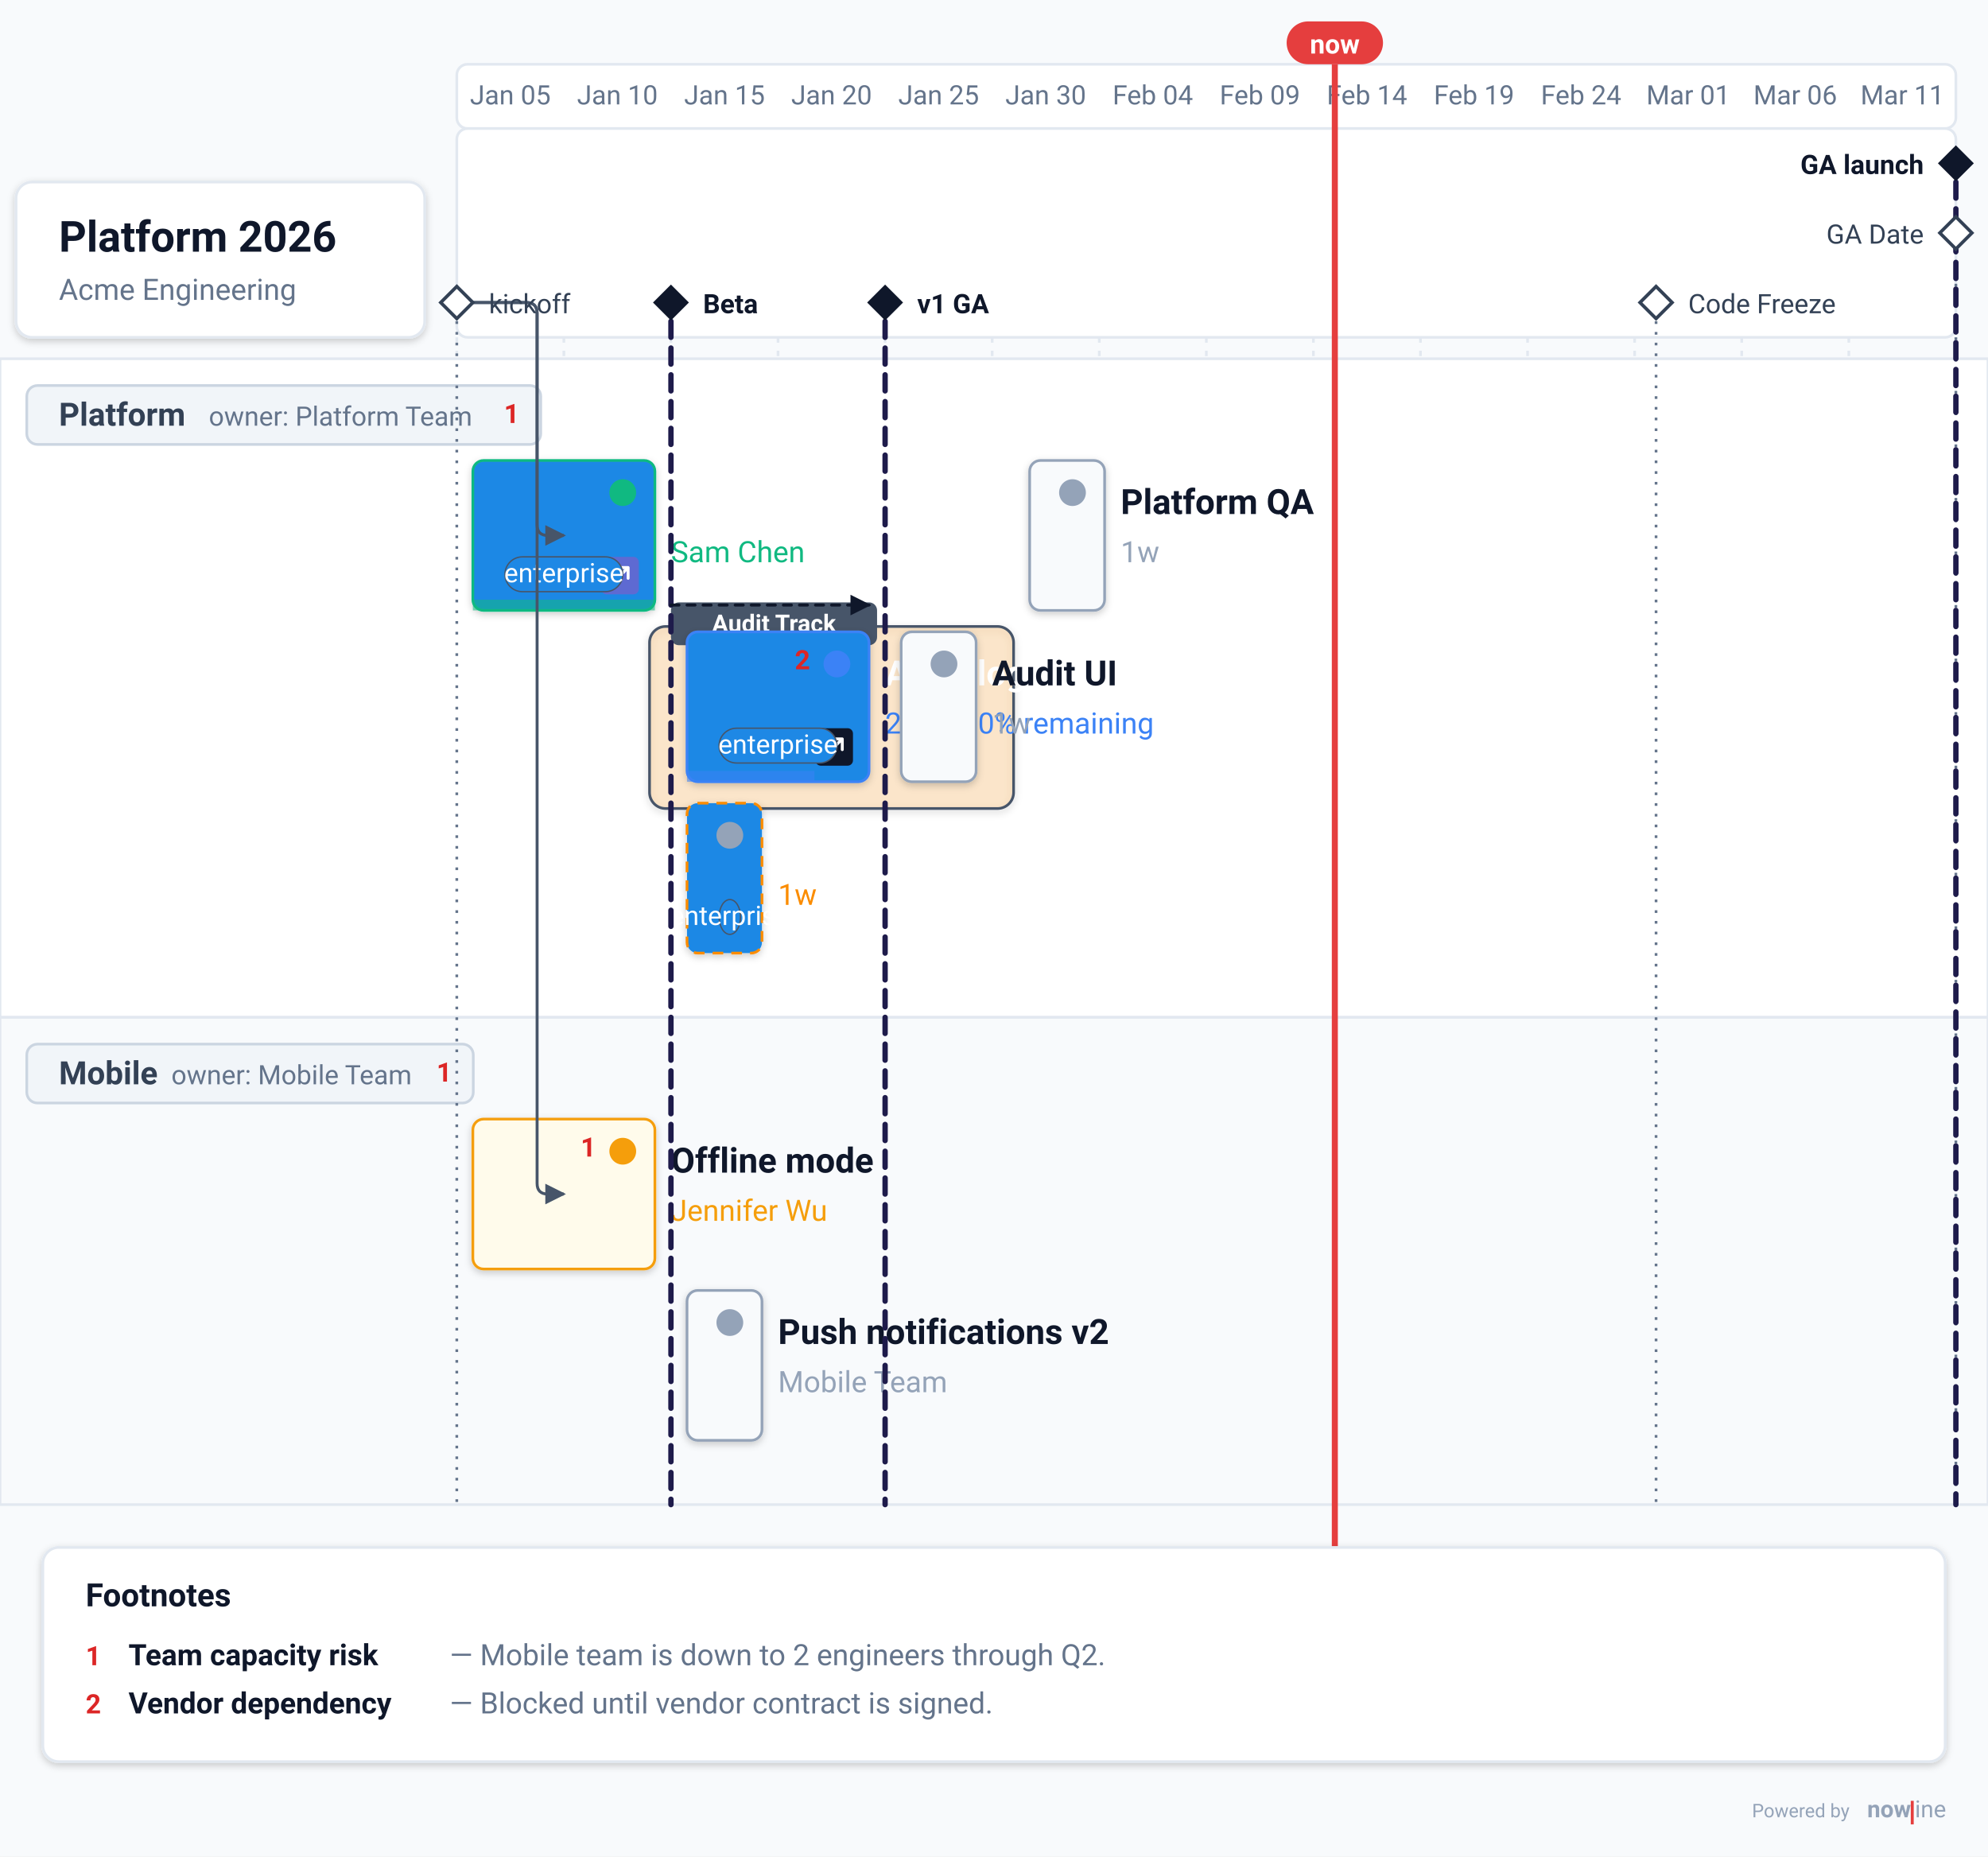
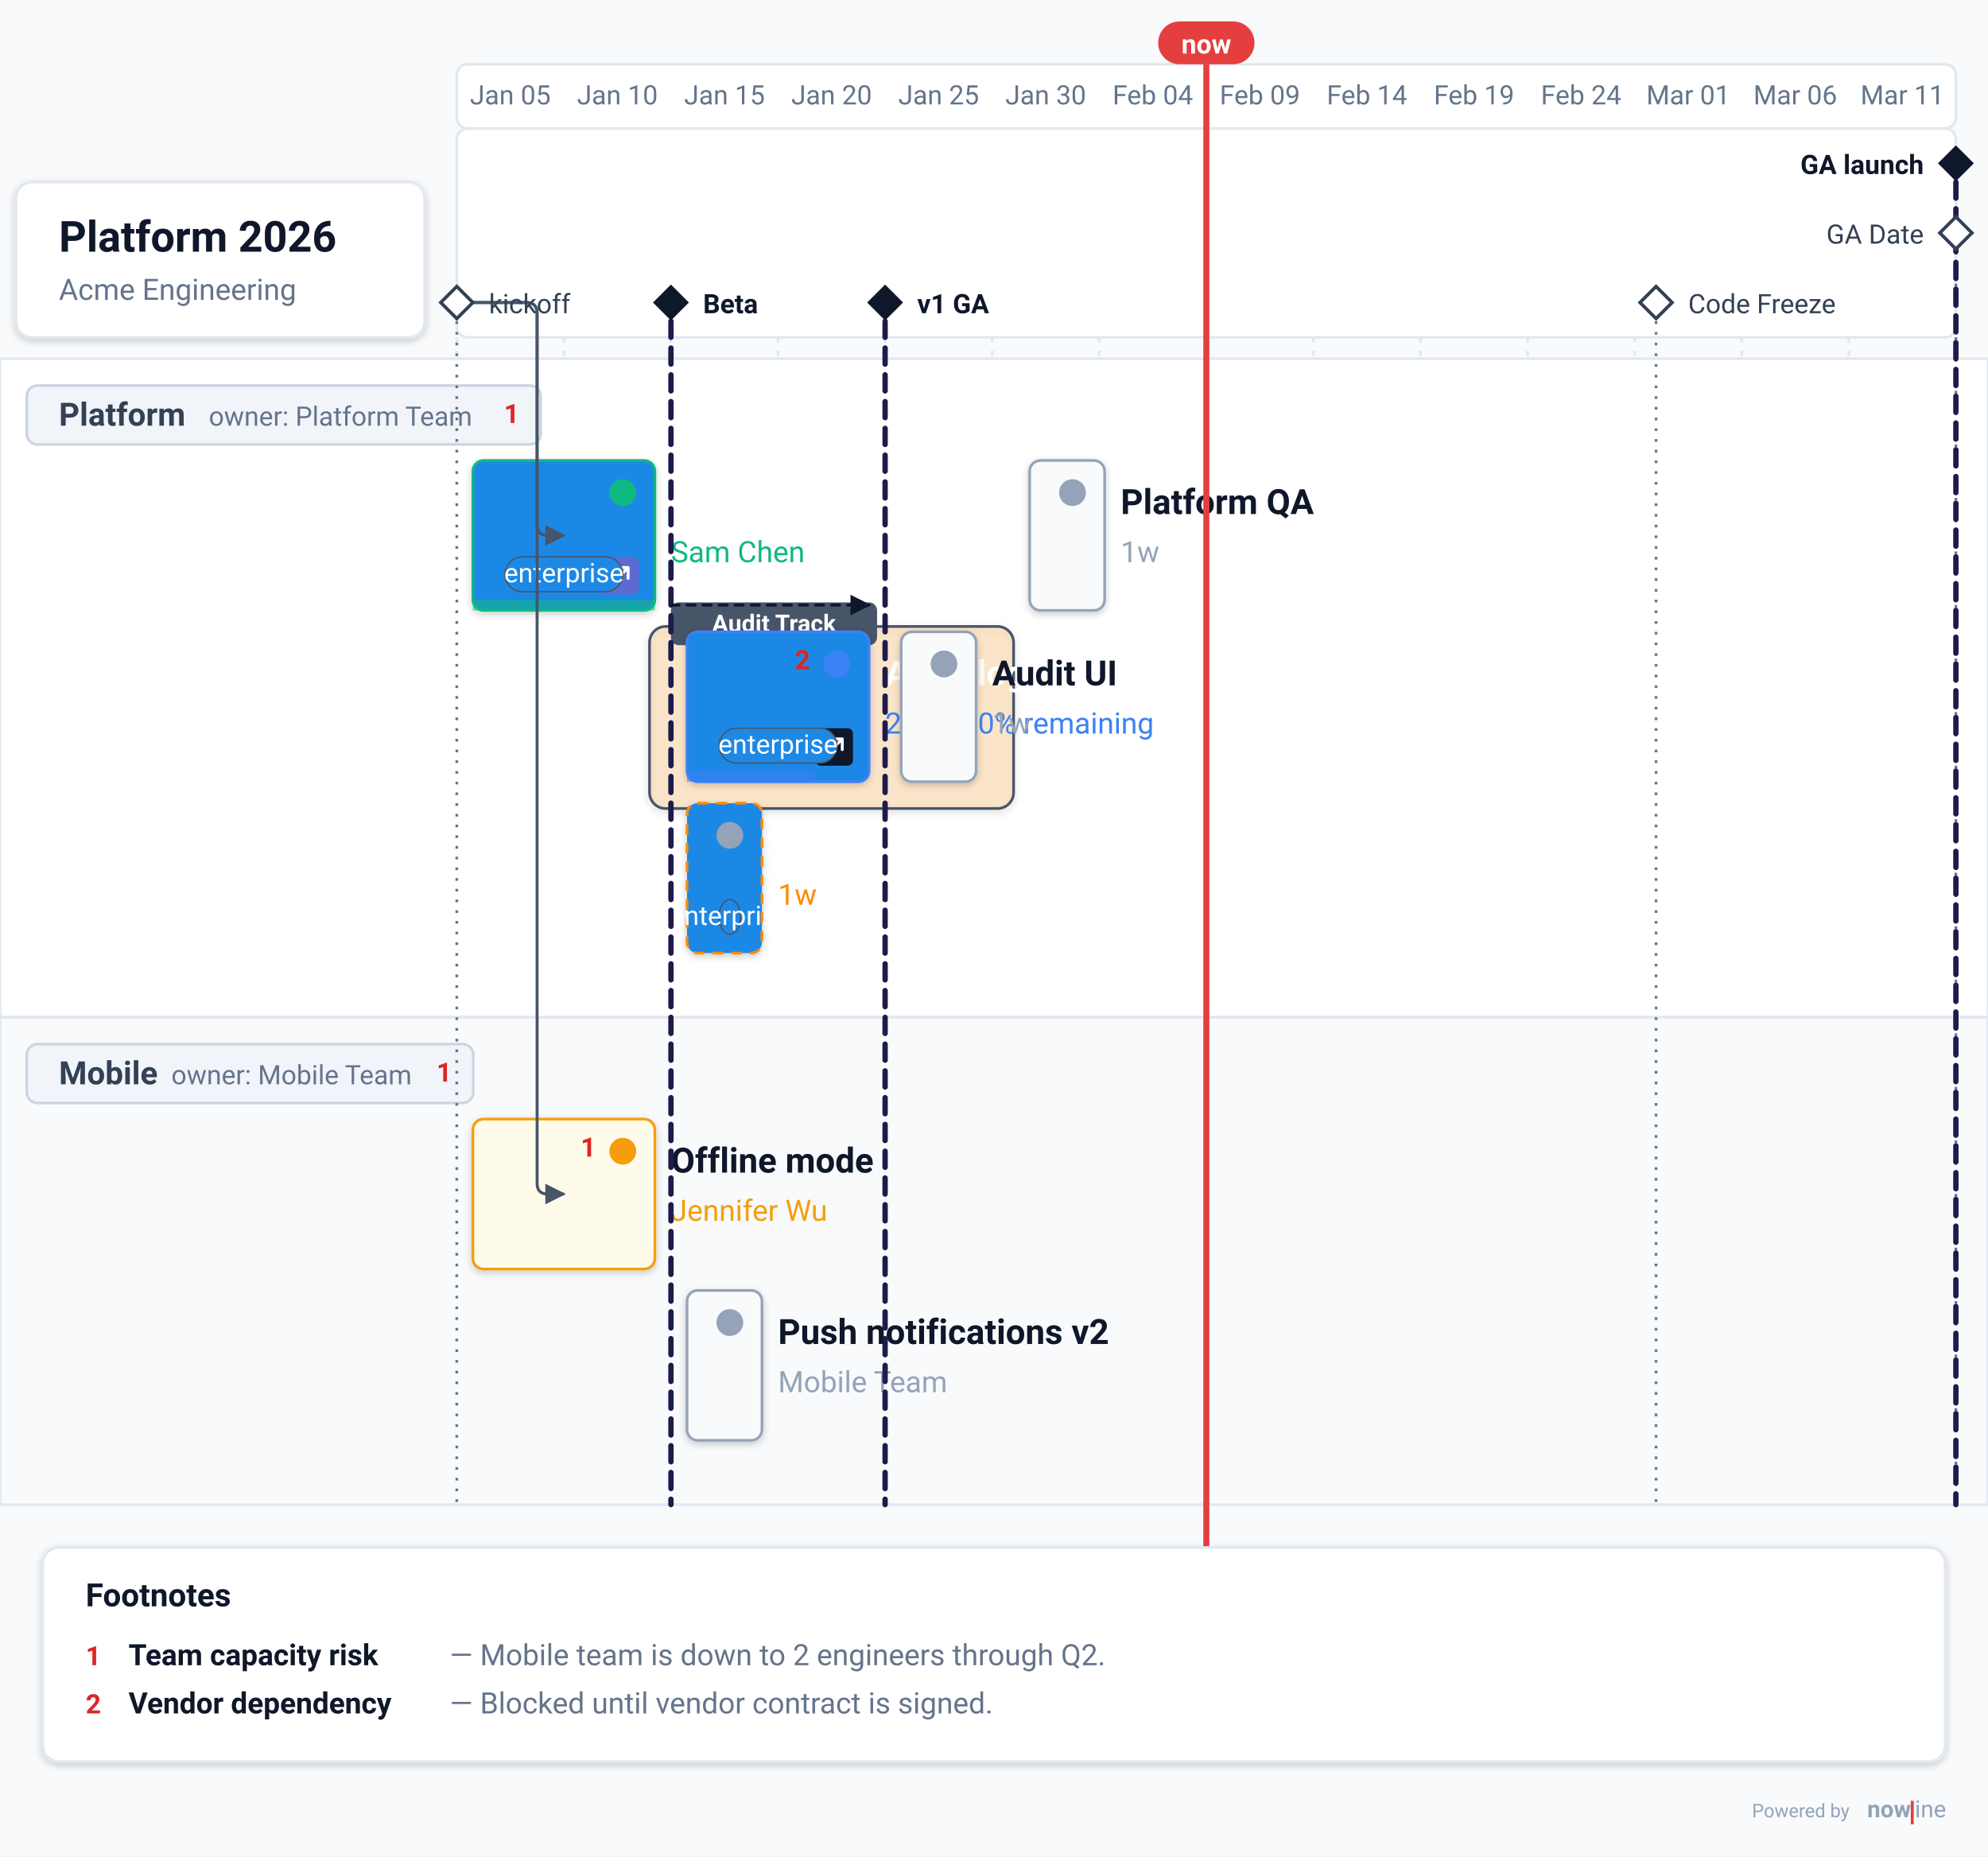
<svg xmlns="http://www.w3.org/2000/svg" data-generator="nowline" data-theme="light" height="693.44" viewBox="0 0 742.64 693.44" width="742.64">
  <defs>
    <filter height="200%" id="nl-0-root-shadow-subtle" width="200%" x="-50%" y="-50%">
      <feGaussianBlur in="SourceAlpha" stdDeviation="1.5" />
      <feOffset dx="0" dy="1" result="offsetblur" />
      <feComponentTransfer>
        <feFuncA type="linear" slope="0.2" />
      </feComponentTransfer>
      <feMerge>
        <feMergeNode />
        <feMergeNode in="SourceGraphic" />
      </feMerge>
    </filter>
    <filter height="200%" id="nl-0-root-shadow-fuzzy" width="200%" x="-50%" y="-50%">
      <feGaussianBlur in="SourceAlpha" stdDeviation="5" />
      <feOffset dx="0" dy="3" result="offsetblur" />
      <feComponentTransfer>
        <feFuncA type="linear" slope="0.3" />
      </feComponentTransfer>
      <feMerge>
        <feMergeNode />
        <feMergeNode in="SourceGraphic" />
      </feMerge>
    </filter>
    <filter height="200%" id="nl-0-root-shadow-hard" width="200%" x="-50%" y="-50%">
      <feGaussianBlur in="SourceAlpha" stdDeviation="0" />
      <feOffset dx="2" dy="2" result="offsetblur" />
      <feComponentTransfer>
        <feFuncA type="linear" slope="0.45" />
      </feComponentTransfer>
      <feMerge>
        <feMergeNode />
        <feMergeNode in="SourceGraphic" />
      </feMerge>
    </filter>
    <marker id="nl-arrow" viewBox="0 0 10 10" refX="9" refY="5" markerWidth="7" markerHeight="7" orient="auto">
      <path d="M 0 0 L 10 5 L 0 10 z" fill="#475569" />
    </marker>
    <marker id="nl-arrow-light" viewBox="0 0 10 10" refX="9" refY="5" markerWidth="7" markerHeight="7" orient="auto">
      <path d="M 0 0 L 10 5 L 0 10 z" fill="#94a3b8" />
    </marker>
    <marker id="nl-arrow-dark" viewBox="0 0 10 10" refX="9" refY="5" markerWidth="7" markerHeight="7" orient="auto">
      <path d="M 0 0 L 10 5 L 0 10 z" fill="#0f172a" />
    </marker>
  </defs>
  <rect fill="#f8fafc" height="693.44" width="742.64" x="0" y="0" />
  <g data-layer="timeline">
    <rect fill="#ffffff" height="24" rx="4" ry="4" stroke="#e2e8f0" stroke-width="1" width="560" x="170.64" y="24" />
    <rect fill="#ffffff" height="78" rx="4" ry="4" stroke="#e2e8f0" stroke-width="1" width="560" x="170.64" y="48" />
    <text fill="#64748b" font-family="system-ui, -apple-system, &quot;Segoe UI&quot;, Roboto, sans-serif" font-size="10" text-anchor="middle" x="190.64" y="39">Jan 05</text>
    <line stroke="#e2e8f0" stroke-dasharray="2 3" stroke-width="1" x1="170.64" x2="170.64" y1="126" y2="562" />
    <text fill="#64748b" font-family="system-ui, -apple-system, &quot;Segoe UI&quot;, Roboto, sans-serif" font-size="10" text-anchor="middle" x="230.64" y="39">Jan 10</text>
    <line stroke="#e2e8f0" stroke-dasharray="2 3" stroke-width="1" x1="210.64" x2="210.64" y1="126" y2="562" />
    <text fill="#64748b" font-family="system-ui, -apple-system, &quot;Segoe UI&quot;, Roboto, sans-serif" font-size="10" text-anchor="middle" x="270.64" y="39">Jan 15</text>
    <line stroke="#e2e8f0" stroke-dasharray="2 3" stroke-width="1" x1="250.64" x2="250.64" y1="126" y2="562" />
    <text fill="#64748b" font-family="system-ui, -apple-system, &quot;Segoe UI&quot;, Roboto, sans-serif" font-size="10" text-anchor="middle" x="310.64" y="39">Jan 20</text>
    <line stroke="#e2e8f0" stroke-dasharray="2 3" stroke-width="1" x1="290.64" x2="290.64" y1="126" y2="562" />
    <text fill="#64748b" font-family="system-ui, -apple-system, &quot;Segoe UI&quot;, Roboto, sans-serif" font-size="10" text-anchor="middle" x="350.64" y="39">Jan 25</text>
    <line stroke="#e2e8f0" stroke-dasharray="2 3" stroke-width="1" x1="330.64" x2="330.64" y1="126" y2="562" />
    <text fill="#64748b" font-family="system-ui, -apple-system, &quot;Segoe UI&quot;, Roboto, sans-serif" font-size="10" text-anchor="middle" x="390.64" y="39">Jan 30</text>
    <line stroke="#e2e8f0" stroke-dasharray="2 3" stroke-width="1" x1="370.64" x2="370.64" y1="126" y2="562" />
    <text fill="#64748b" font-family="system-ui, -apple-system, &quot;Segoe UI&quot;, Roboto, sans-serif" font-size="10" text-anchor="middle" x="430.64" y="39">Feb 04</text>
    <line stroke="#e2e8f0" stroke-dasharray="2 3" stroke-width="1" x1="410.64" x2="410.64" y1="126" y2="562" />
    <text fill="#64748b" font-family="system-ui, -apple-system, &quot;Segoe UI&quot;, Roboto, sans-serif" font-size="10" text-anchor="middle" x="470.64" y="39">Feb 09</text>
    <line stroke="#e2e8f0" stroke-dasharray="2 3" stroke-width="1" x1="450.64" x2="450.64" y1="126" y2="562" />
    <text fill="#64748b" font-family="system-ui, -apple-system, &quot;Segoe UI&quot;, Roboto, sans-serif" font-size="10" text-anchor="middle" x="510.64" y="39">Feb 14</text>
    <line stroke="#e2e8f0" stroke-dasharray="2 3" stroke-width="1" x1="490.64" x2="490.64" y1="126" y2="562" />
    <text fill="#64748b" font-family="system-ui, -apple-system, &quot;Segoe UI&quot;, Roboto, sans-serif" font-size="10" text-anchor="middle" x="550.64" y="39">Feb 19</text>
    <line stroke="#e2e8f0" stroke-dasharray="2 3" stroke-width="1" x1="530.64" x2="530.64" y1="126" y2="562" />
    <text fill="#64748b" font-family="system-ui, -apple-system, &quot;Segoe UI&quot;, Roboto, sans-serif" font-size="10" text-anchor="middle" x="590.64" y="39">Feb 24</text>
    <line stroke="#e2e8f0" stroke-dasharray="2 3" stroke-width="1" x1="570.64" x2="570.64" y1="126" y2="562" />
    <text fill="#64748b" font-family="system-ui, -apple-system, &quot;Segoe UI&quot;, Roboto, sans-serif" font-size="10" text-anchor="middle" x="630.64" y="39">Mar 01</text>
    <line stroke="#e2e8f0" stroke-dasharray="2 3" stroke-width="1" x1="610.64" x2="610.64" y1="126" y2="562" />
    <text fill="#64748b" font-family="system-ui, -apple-system, &quot;Segoe UI&quot;, Roboto, sans-serif" font-size="10" text-anchor="middle" x="670.64" y="39">Mar 06</text>
    <line stroke="#e2e8f0" stroke-dasharray="2 3" stroke-width="1" x1="650.64" x2="650.64" y1="126" y2="562" />
    <text fill="#64748b" font-family="system-ui, -apple-system, &quot;Segoe UI&quot;, Roboto, sans-serif" font-size="10" text-anchor="middle" x="710.64" y="39">Mar 11</text>
    <line stroke="#e2e8f0" stroke-dasharray="2 3" stroke-width="1" x1="690.64" x2="690.64" y1="126" y2="562" />
    <line stroke="#e2e8f0" stroke-dasharray="2 3" stroke-width="1" x1="730.64" x2="730.64" y1="126" y2="562" />
  </g>
  <g data-id="platform" data-layer="swimlane">
    <rect fill="#ffffff" height="246" stroke="#e2e8f0" stroke-width="1" width="742.64" x="0" y="134" />
    <rect fill="#f1f5f9" height="22" rx="4" ry="4" stroke="#cbd5e1" stroke-width="1" width="192" x="10" y="144" />
    <text fill="#334155" font-family="system-ui, -apple-system, &quot;Segoe UI&quot;, Roboto, sans-serif" font-size="12" font-weight="600" x="22" y="159">Platform</text>
    <text fill="#64748b" font-family="system-ui, -apple-system, &quot;Segoe UI&quot;, Roboto, sans-serif" font-size="10" x="78" y="159">owner: Platform Team</text>
    <text fill="#dc2626" font-family="system-ui, -apple-system, &quot;Segoe UI&quot;, Roboto, sans-serif" font-size="10" font-weight="700" text-anchor="end" x="194" y="158">1</text>
    <g data-id="auth-refactor" data-layer="item">
      <rect fill="#1e88e5" filter="url(#nl-0-root-shadow-subtle)" height="56" rx="4" ry="4" stroke="#10b981" stroke-width="1" width="68" x="176.64" y="172" />
      <rect fill="#10b981" height="4" opacity="0.55" width="68" x="176.64" y="224" />
      <circle cx="232.64" cy="184" fill="#10b981" r="5" />
      <text fill="#ffffff" font-family="system-ui, -apple-system, &quot;Segoe UI&quot;, Roboto, sans-serif" font-size="13" font-weight="600" x="250.64" y="192">Auth refactor</text>
      <text fill="#10b981" font-family="system-ui, -apple-system, &quot;Segoe UI&quot;, Roboto, sans-serif" font-size="11" x="250.64" y="210">Sam Chen</text>
      <a href="https://linear.app/acme/issue/ENG-123" rel="noopener" target="_blank">
        <rect fill="#5e6ad2" height="14" rx="2" ry="2" width="14" x="224.64" y="208" />
        <path d="M228.64 218 L234.64 212 M230.64 212 H234.64 V216" fill="none" stroke="#ffffff" stroke-linecap="round" stroke-linejoin="round" stroke-width="1.1" />
      </a>
      <rect fill="#1e88e5" height="13" rx="6.5" ry="6.5" stroke="#475569" stroke-width="0.5" width="44" x="188.64" y="208" />
      <text fill="#ffffff" font-family="system-ui, -apple-system, &quot;Segoe UI&quot;, Roboto, sans-serif" font-size="10" font-style="normal" font-weight="400" text-anchor="middle" x="210.64" y="217.5">enterprise</text>
    </g>
    <g data-layer="parallel">
      <g data-id="audit-track" data-layer="group">
        <rect fill="#fb8c00" fill-opacity="0.18" filter="url(#nl-0-root-shadow-subtle)" height="68" rx="6" ry="6" stroke="#475569" stroke-width="1" width="136" x="242.64" y="234" />
        <rect fill="#475569" height="16" rx="3" ry="3" width="77" x="250.64" y="225" />
        <text fill="#ffffff" font-family="system-ui, -apple-system, &quot;Segoe UI&quot;, Roboto, sans-serif" font-size="9" font-weight="600" text-anchor="middle" x="289.14" y="236">Audit Track</text>
        <g data-id="audit-log" data-layer="item">
          <rect fill="#1e88e5" filter="url(#nl-0-root-shadow-subtle)" height="56" rx="4" ry="4" stroke="#3b82f6" stroke-width="1" width="68" x="256.64" y="236" />
          <rect fill="#3b82f6" height="4" opacity="0.55" width="47.6" x="256.64" y="288" />
          <circle cx="312.64" cy="248" fill="#3b82f6" r="5" />
          <text fill="#ffffff" font-family="system-ui, -apple-system, &quot;Segoe UI&quot;, Roboto, sans-serif" font-size="13" font-weight="600" x="330.64" y="256">Audit log v2</text>
          <text fill="#3b82f6" font-family="system-ui, -apple-system, &quot;Segoe UI&quot;, Roboto, sans-serif" font-size="11" x="330.64" y="274">2w — 30% remaining</text>
          <text fill="#dc2626" font-family="system-ui, -apple-system, &quot;Segoe UI&quot;, Roboto, sans-serif" font-size="10" font-weight="700" text-anchor="end" x="302.64" y="250">2</text>
          <a href="https://wiki.acme.com/audit" rel="noopener" target="_blank">
            <rect fill="#0f172a" height="14" rx="2" ry="2" width="14" x="304.64" y="272" />
            <path d="M308.64 282 L314.64 276 M310.64 276 H314.64 V280" fill="none" stroke="#ffffff" stroke-linecap="round" stroke-linejoin="round" stroke-width="1.1" />
          </a>
          <rect fill="#1e88e5" height="13" rx="6.5" ry="6.5" stroke="#475569" stroke-width="0.5" width="44" x="268.64" y="272" />
          <text fill="#ffffff" font-family="system-ui, -apple-system, &quot;Segoe UI&quot;, Roboto, sans-serif" font-size="10" font-style="normal" font-weight="400" text-anchor="middle" x="290.64" y="281.5">enterprise</text>
        </g>
        <g data-id="audit-ui" data-layer="item">
          <rect fill="#f8fafc" filter="url(#nl-0-root-shadow-subtle)" height="56" rx="4" ry="4" stroke="#94a3b8" stroke-width="1" width="28" x="336.64" y="236" />
          <circle cx="352.64" cy="248" fill="#94a3b8" r="5" />
          <text fill="#0f172a" font-family="system-ui, -apple-system, &quot;Segoe UI&quot;, Roboto, sans-serif" font-size="13" font-weight="600" x="370.64" y="256">Audit UI</text>
          <text fill="#94a3b8" font-family="system-ui, -apple-system, &quot;Segoe UI&quot;, Roboto, sans-serif" font-size="11" x="370.64" y="274">1w</text>
        </g>
      </g>
      <g data-id="sso" data-layer="item">
        <rect fill="#1e88e5" filter="url(#nl-0-root-shadow-subtle)" height="56" rx="4" ry="4" stroke="#fb8c00" stroke-dasharray="4 3" stroke-width="1" width="28" x="256.64" y="300" />
        <circle cx="272.64" cy="312" fill="#94a3b8" r="5" />
        <text fill="#ffffff" font-family="system-ui, -apple-system, &quot;Segoe UI&quot;, Roboto, sans-serif" font-size="13" font-weight="600" x="290.64" y="320">SSO plugins</text>
        <text fill="#fb8c00" font-family="system-ui, -apple-system, &quot;Segoe UI&quot;, Roboto, sans-serif" font-size="11" x="290.64" y="338">1w</text>
        <rect fill="#1e88e5" height="13" rx="6.5" ry="6.5" stroke="#475569" stroke-width="0.5" width="8" x="268.64" y="336" />
        <text fill="#ffffff" font-family="system-ui, -apple-system, &quot;Segoe UI&quot;, Roboto, sans-serif" font-size="10" font-style="normal" font-weight="400" text-anchor="middle" x="272.64" y="345.5">enterprise</text>
      </g>
    </g>
    <g data-id="platform-qa" data-layer="item">
      <rect fill="#f8fafc" filter="url(#nl-0-root-shadow-subtle)" height="56" rx="4" ry="4" stroke="#94a3b8" stroke-width="1" width="28" x="384.64" y="172" />
      <circle cx="400.64" cy="184" fill="#94a3b8" r="5" />
      <text fill="#0f172a" font-family="system-ui, -apple-system, &quot;Segoe UI&quot;, Roboto, sans-serif" font-size="13" font-weight="600" x="418.64" y="192">Platform QA</text>
      <text fill="#94a3b8" font-family="system-ui, -apple-system, &quot;Segoe UI&quot;, Roboto, sans-serif" font-size="11" x="418.64" y="210">1w</text>
    </g>
  </g>
  <g data-id="mobile" data-layer="swimlane">
    <rect fill="#f8fafc" height="182" stroke="#e2e8f0" stroke-width="1" width="742.64" x="0" y="380" />
    <rect fill="#f1f5f9" height="22" rx="4" ry="4" stroke="#cbd5e1" stroke-width="1" width="166.8" x="10" y="390" />
    <text fill="#334155" font-family="system-ui, -apple-system, &quot;Segoe UI&quot;, Roboto, sans-serif" font-size="12" font-weight="600" x="22" y="405">Mobile</text>
    <text fill="#64748b" font-family="system-ui, -apple-system, &quot;Segoe UI&quot;, Roboto, sans-serif" font-size="10" x="64" y="405">owner: Mobile Team</text>
    <text fill="#dc2626" font-family="system-ui, -apple-system, &quot;Segoe UI&quot;, Roboto, sans-serif" font-size="10" font-weight="700" text-anchor="end" x="168.8" y="404">1</text>
    <g data-id="offline" data-layer="item">
      <rect fill="#fffbeb" filter="url(#nl-0-root-shadow-subtle)" height="56" rx="4" ry="4" stroke="#f59e0b" stroke-width="1" width="68" x="176.64" y="418" />
      <circle cx="232.64" cy="430" fill="#f59e0b" r="5" />
      <text fill="#0f172a" font-family="system-ui, -apple-system, &quot;Segoe UI&quot;, Roboto, sans-serif" font-size="13" font-weight="600" x="250.64" y="438">Offline mode</text>
      <text fill="#f59e0b" font-family="system-ui, -apple-system, &quot;Segoe UI&quot;, Roboto, sans-serif" font-size="11" x="250.64" y="456">Jennifer Wu</text>
      <text fill="#dc2626" font-family="system-ui, -apple-system, &quot;Segoe UI&quot;, Roboto, sans-serif" font-size="10" font-weight="700" text-anchor="end" x="222.64" y="432">1</text>
    </g>
    <g data-id="push-v2" data-layer="item">
      <rect fill="#f8fafc" filter="url(#nl-0-root-shadow-subtle)" height="56" rx="4" ry="4" stroke="#94a3b8" stroke-width="1" width="28" x="256.64" y="482" />
      <circle cx="272.64" cy="494" fill="#94a3b8" r="5" />
      <text fill="#0f172a" font-family="system-ui, -apple-system, &quot;Segoe UI&quot;, Roboto, sans-serif" font-size="13" font-weight="600" x="290.64" y="502">Push notifications v2</text>
      <text fill="#94a3b8" font-family="system-ui, -apple-system, &quot;Segoe UI&quot;, Roboto, sans-serif" font-size="11" x="290.64" y="520">Mobile Team</text>
    </g>
  </g>
  <path d="M170.64 113 L196.64 113 Q200.64 113 200.64 117 L200.64 196 Q200.64 200 204.64 200 L210.64 200" fill="none" marker-end="url(#nl-arrow)" stroke="#475569" stroke-linejoin="round" stroke-width="1.1" />
  <path d="M170.64 113 L196.64 113 Q200.64 113 200.64 117 L200.64 442 Q200.64 446 204.64 446 L210.64 446" fill="none" marker-end="url(#nl-arrow)" stroke="#475569" stroke-linejoin="round" stroke-width="1.1" />
  <line stroke="#64748b" stroke-dasharray="1 3" stroke-width="1" x1="170.64" x2="170.64" y1="120" y2="562" />
  <line stroke="#64748b" stroke-dasharray="1 3" stroke-width="1" x1="618.64" x2="618.64" y1="120" y2="562" />
  <line stroke="#64748b" stroke-dasharray="1 3" stroke-width="1" x1="730.64" x2="730.64" y1="94" y2="562" />
  <line stroke="#1e1b4b" stroke-dasharray="6 4" stroke-linecap="round" stroke-width="2" x1="250.64" x2="250.64" y1="120" y2="562" />
  <line stroke="#1e1b4b" stroke-dasharray="6 4" stroke-linecap="round" stroke-width="2" x1="330.64" x2="330.64" y1="120" y2="562" />
  <path d="M250.64 226 H324.64" fill="none" marker-end="url(#nl-arrow-dark)" stroke="#0f172a" stroke-dasharray="3 3" stroke-linecap="round" stroke-width="1.1" />
  <line stroke="#1e1b4b" stroke-dasharray="6 4" stroke-linecap="round" stroke-width="2" x1="730.64" x2="730.64" y1="68" y2="562" />
  <g data-id="kickoff" data-layer="anchor">
    <path d="M170.64 107 L176.64 113 L170.64 119 L164.64 113 Z" fill="#ffffff" stroke="#334155" stroke-width="1.25" />
    <text fill="#334155" font-family="system-ui, -apple-system, &quot;Segoe UI&quot;, Roboto, sans-serif" font-size="10" x="182.64" y="117">kickoff</text>
  </g>
  <g data-id="code-freeze" data-layer="anchor">
    <path d="M618.64 107 L624.64 113 L618.64 119 L612.64 113 Z" fill="#ffffff" stroke="#334155" stroke-width="1.25" />
    <text fill="#334155" font-family="system-ui, -apple-system, &quot;Segoe UI&quot;, Roboto, sans-serif" font-size="10" x="630.64" y="117">Code Freeze</text>
  </g>
  <g data-id="ga-date" data-layer="anchor">
    <path d="M730.64 81 L736.64 87 L730.64 93 L724.64 87 Z" fill="#ffffff" stroke="#334155" stroke-width="1.25" />
    <text fill="#334155" font-family="system-ui, -apple-system, &quot;Segoe UI&quot;, Roboto, sans-serif" font-size="10" text-anchor="end" x="718.64" y="91">GA Date</text>
  </g>
  <g data-id="beta" data-layer="milestone">
    <path d="M250.64 107 L256.64 113 L250.64 119 L244.64 113 Z" fill="#0f172a" stroke="#0f172a" stroke-width="1" />
    <text fill="#0f172a" font-family="system-ui, -apple-system, &quot;Segoe UI&quot;, Roboto, sans-serif" font-size="10" font-weight="600" x="262.64" y="117">Beta</text>
  </g>
  <g data-id="v1-ga" data-layer="milestone">
    <path d="M330.64 107 L336.64 113 L330.64 119 L324.64 113 Z" fill="#0f172a" stroke="#0f172a" stroke-width="1" />
    <text fill="#0f172a" font-family="system-ui, -apple-system, &quot;Segoe UI&quot;, Roboto, sans-serif" font-size="10" font-weight="600" x="342.64" y="117">v1 GA</text>
  </g>
  <g data-id="ga-launch" data-layer="milestone">
    <path d="M730.64 55 L736.64 61 L730.64 67 L724.64 61 Z" fill="#0f172a" stroke="#0f172a" stroke-width="1" />
    <text fill="#0f172a" font-family="system-ui, -apple-system, &quot;Segoe UI&quot;, Roboto, sans-serif" font-size="10" font-weight="600" text-anchor="end" x="718.64" y="65">GA launch</text>
  </g>
  <g data-layer="nowline">
-     <line stroke="#e53e3e" stroke-width="2.25" x1="498.64" x2="498.64" y1="24" y2="658" />
-     <rect fill="#e53e3e" height="16" rx="8" ry="8" width="36" x="480.64" y="8" />
-     <text fill="#ffffff" font-family="system-ui, -apple-system, &quot;Segoe UI&quot;, Roboto, sans-serif" font-size="10" font-weight="700" text-anchor="middle" x="498.64" y="20">now</text>
+     <line stroke="#e53e3e" stroke-width="2.25" x1="450.64" x2="450.64" y1="24" y2="658" />
+     <rect fill="#e53e3e" height="16" rx="8" ry="8" width="36" x="432.64" y="8" />
+     <text fill="#ffffff" font-family="system-ui, -apple-system, &quot;Segoe UI&quot;, Roboto, sans-serif" font-size="10" font-weight="700" text-anchor="middle" x="450.64" y="20">now</text>
  </g>
  <g data-layer="footnotes">
    <rect fill="#ffffff" filter="url(#nl-0-root-shadow-subtle)" height="80" rx="6" ry="6" stroke="#e2e8f0" stroke-width="1" width="710.64" x="16" y="578" />
    <text fill="#0f172a" font-family="system-ui, -apple-system, &quot;Segoe UI&quot;, Roboto, sans-serif" font-size="12" font-weight="700" x="32" y="600">Footnotes</text>
    <text fill="#dc2626" font-family="system-ui, -apple-system, &quot;Segoe UI&quot;, Roboto, sans-serif" font-size="10" font-weight="700" x="32" y="622">1</text>
    <text fill="#0f172a" font-family="system-ui, -apple-system, &quot;Segoe UI&quot;, Roboto, sans-serif" font-size="11" font-weight="600" x="48" y="622">Team capacity risk</text>
    <text fill="#64748b" font-family="system-ui, -apple-system, &quot;Segoe UI&quot;, Roboto, sans-serif" font-size="11" x="168" y="622">— Mobile team is down to 2 engineers through Q2.</text>
    <text fill="#dc2626" font-family="system-ui, -apple-system, &quot;Segoe UI&quot;, Roboto, sans-serif" font-size="10" font-weight="700" x="32" y="640">2</text>
    <text fill="#0f172a" font-family="system-ui, -apple-system, &quot;Segoe UI&quot;, Roboto, sans-serif" font-size="11" font-weight="600" x="48" y="640">Vendor dependency</text>
    <text fill="#64748b" font-family="system-ui, -apple-system, &quot;Segoe UI&quot;, Roboto, sans-serif" font-size="11" x="168" y="640">— Blocked until vendor contract is signed.</text>
  </g>
  <g data-id="nl-0-root-header" data-layer="header">
    <rect fill="#ffffff" filter="url(#nl-0-root-shadow-subtle)" height="58" rx="6" ry="6" stroke="#e2e8f0" stroke-width="1" width="152.64" x="6" y="68" />
    <text fill="#0f172a" font-family="system-ui, -apple-system, &quot;Segoe UI&quot;, Roboto, sans-serif" font-size="16" font-weight="600" x="22" y="94">Platform 2026</text>
    <text fill="#64748b" font-family="system-ui, -apple-system, &quot;Segoe UI&quot;, Roboto, sans-serif" font-size="11" x="22" y="112">Acme Engineering</text>
  </g>
  <a aria-label="Powered by nowline" href="https://nowline.io" rel="noopener" target="_blank">
    <g data-layer="attribution">
      <g transform="translate(654.48 670) scale(0.22)">
        <text fill="#94a3b8" font-family="system-ui, -apple-system, &quot;Segoe UI&quot;, Roboto, sans-serif" font-size="32" font-weight="400" x="0" y="40">Powered by</text>
        <text fill="#94a3b8" font-family="system-ui, -apple-system, &quot;Segoe UI&quot;, Roboto, sans-serif" font-size="40" font-weight="700" x="195.6" y="40">now</text>
        <rect fill="#e53e3e" height="40" width="5" x="269.6" y="12" />
        <text fill="#94a3b8" font-family="system-ui, -apple-system, &quot;Segoe UI&quot;, Roboto, sans-serif" font-size="40" font-weight="400" x="276.6" y="40">ine</text>
      </g>
    </g>
  </a>
</svg>
